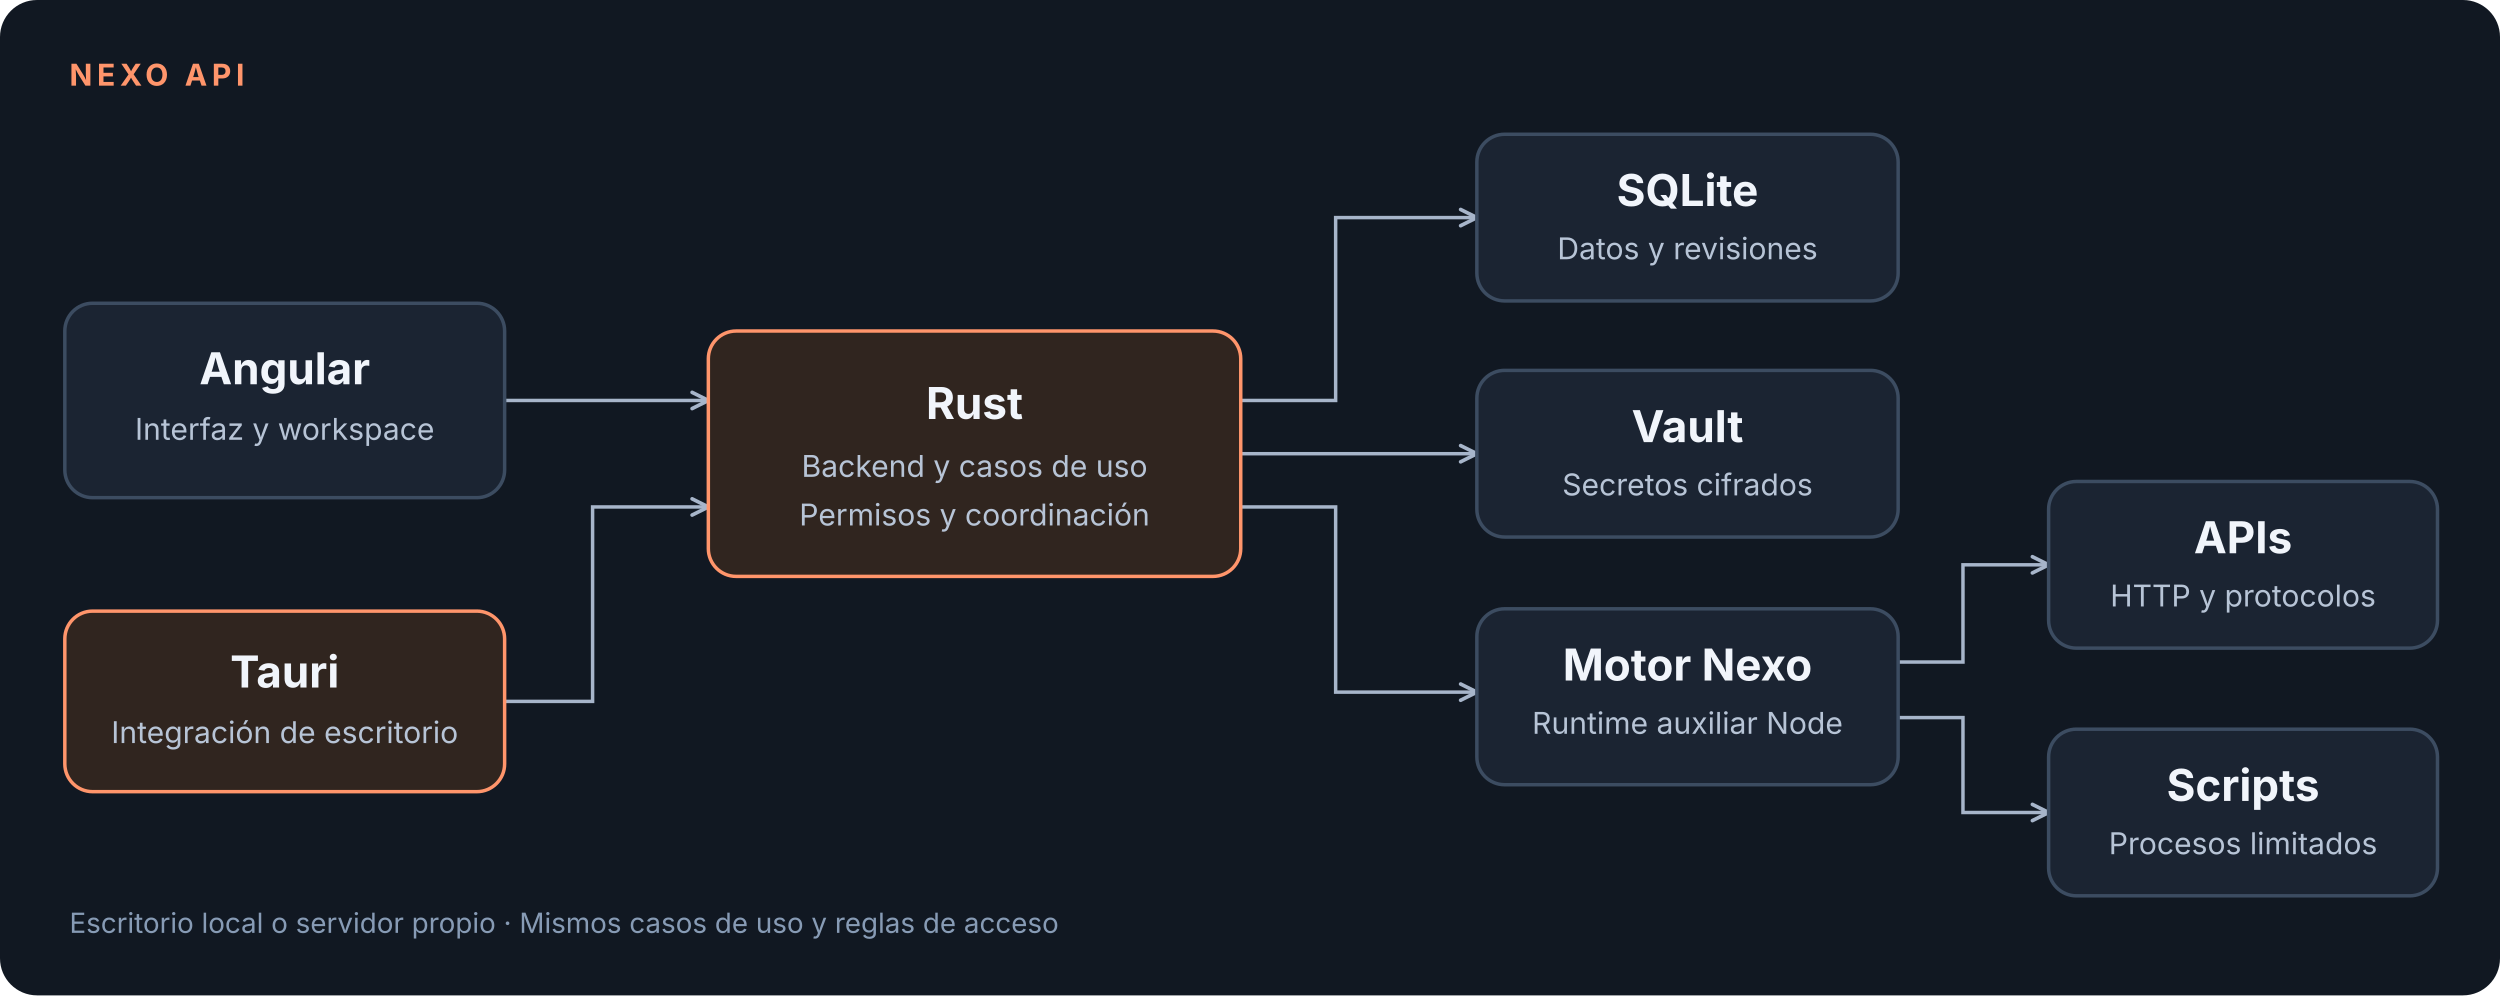
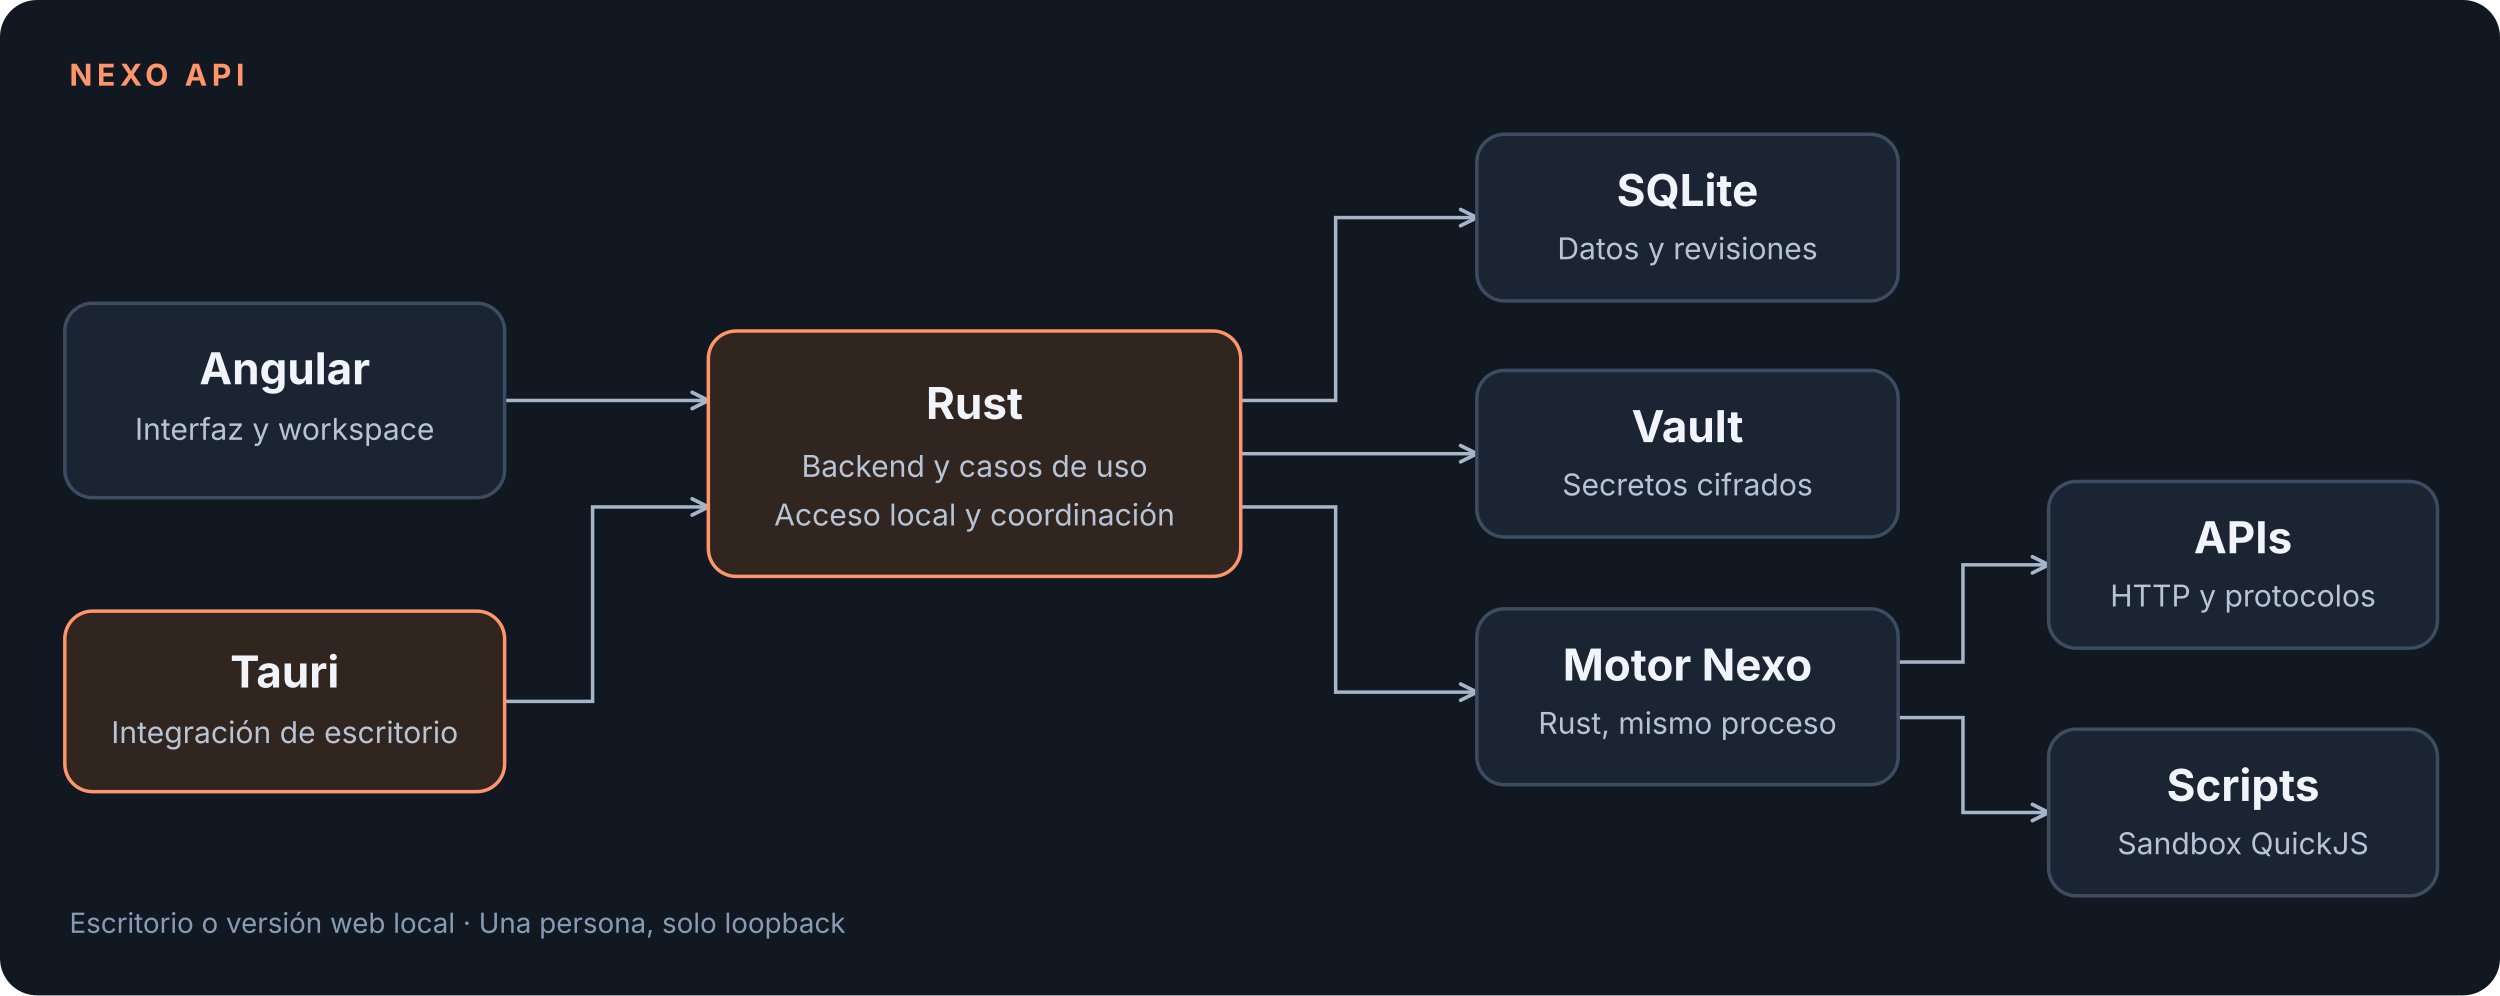
<svg xmlns="http://www.w3.org/2000/svg" width="1080" height="430" viewBox="0 0 1080 430" role="img" aria-labelledby="title description">
  <defs>
    <marker id="arrow" markerWidth="9" markerHeight="9" refX="8" refY="4.5" orient="auto" markerUnits="userSpaceOnUse">
      <path d="M1 1 L8 4.5 L1 8" fill="none" stroke="#a7b5ca" stroke-width="1.6" stroke-linecap="round" stroke-linejoin="round" />
    </marker>
    <style>
      text { font-family: system-ui, -apple-system, 'Segoe UI', sans-serif; }
      .box { fill: #1b2432; stroke: #3c4c61; stroke-width: 1.5; }
      .native { fill: #30251f; stroke: #ff956b; stroke-width: 1.5; }
      .heading { fill: #f1f5fb; font-size: 19px; font-weight: 650; text-anchor: middle; }
      .detail { fill: #b7c4d6; font-size: 13px; text-anchor: middle; }
      .line { fill: none; stroke: #a7b5ca; stroke-width: 1.5; marker-end: url(#arrow); }
    </style>
  </defs>
  <rect width="1080" height="430" rx="16" fill="#111822" />
  <text x="30" y="37" fill="#ff956b" font-family="system-ui, sans-serif" font-size="13" font-weight="650" letter-spacing="2">NEXO API</text>
  <path class="line" d="M218 173 H306" />
  <path class="line" d="M218 303 H256 V219 H306" />
  <path class="line" d="M536 173 H577 V94 H638" />
  <path class="line" d="M536 196 H638" />
  <path class="line" d="M536 219 H577 V299 H638" />
  <path class="line" d="M820 286 H848 V244 H885" />
  <path class="line" d="M820 310 H848 V351 H885" />
  <rect class="box" x="28" y="131" width="190" height="84" rx="12" />
  <text class="heading" x="123" y="166">Angular</text>
  <text class="detail" x="123" y="190">Interfaz y workspace</text>
  <rect class="native" x="28" y="264" width="190" height="78" rx="12" />
  <text class="heading" x="123" y="297">Tauri</text>
  <text class="detail" x="123" y="321">Integración de escritorio</text>
  <rect class="native" x="306" y="143" width="230" height="106" rx="12" />
  <text class="heading" x="421" y="181">Rust</text>
  <text class="detail" x="421" y="206">Backend y casos de uso</text>
-   <text class="detail" x="421" y="227">Permisos y coordinación</text>
+   <text class="detail" x="421" y="227">Acceso local y coordinación</text>
  <rect class="box" x="638" y="58" width="182" height="72" rx="12" />
  <text class="heading" x="729" y="89">SQLite</text>
  <text class="detail" x="729" y="112">Datos y revisiones</text>
  <rect class="box" x="638" y="160" width="182" height="72" rx="12" />
  <text class="heading" x="729" y="191">Vault</text>
  <text class="detail" x="729" y="214">Secretos cifrados</text>
  <rect class="box" x="638" y="263" width="182" height="76" rx="12" />
  <text class="heading" x="729" y="294">Motor Nexo</text>
-   <text class="detail" x="729" y="317">Runtime auxiliar Node</text>
+   <text class="detail" x="729" y="317">Rust, mismo proceso</text>
  <rect class="box" x="885" y="208" width="168" height="72" rx="12" />
  <text class="heading" x="969" y="239">APIs</text>
  <text class="detail" x="969" y="262">HTTP y protocolos</text>
  <rect class="box" x="885" y="315" width="168" height="72" rx="12" />
  <text class="heading" x="969" y="346">Scripts</text>
-   <text class="detail" x="969" y="369">Procesos limitados</text>
-   <text x="30" y="403" fill="#879bb5" font-family="system-ui, sans-serif" font-size="12">Escritorio local o servidor propio · Mismos casos de uso y reglas de acceso</text>
+   <text class="detail" x="969" y="369">Sandbox QuickJS</text>
+   <text x="30" y="403" fill="#879bb5" font-family="system-ui, sans-serif" font-size="12">Escritorio o versión web local · Una persona, solo loopback</text>
</svg>
